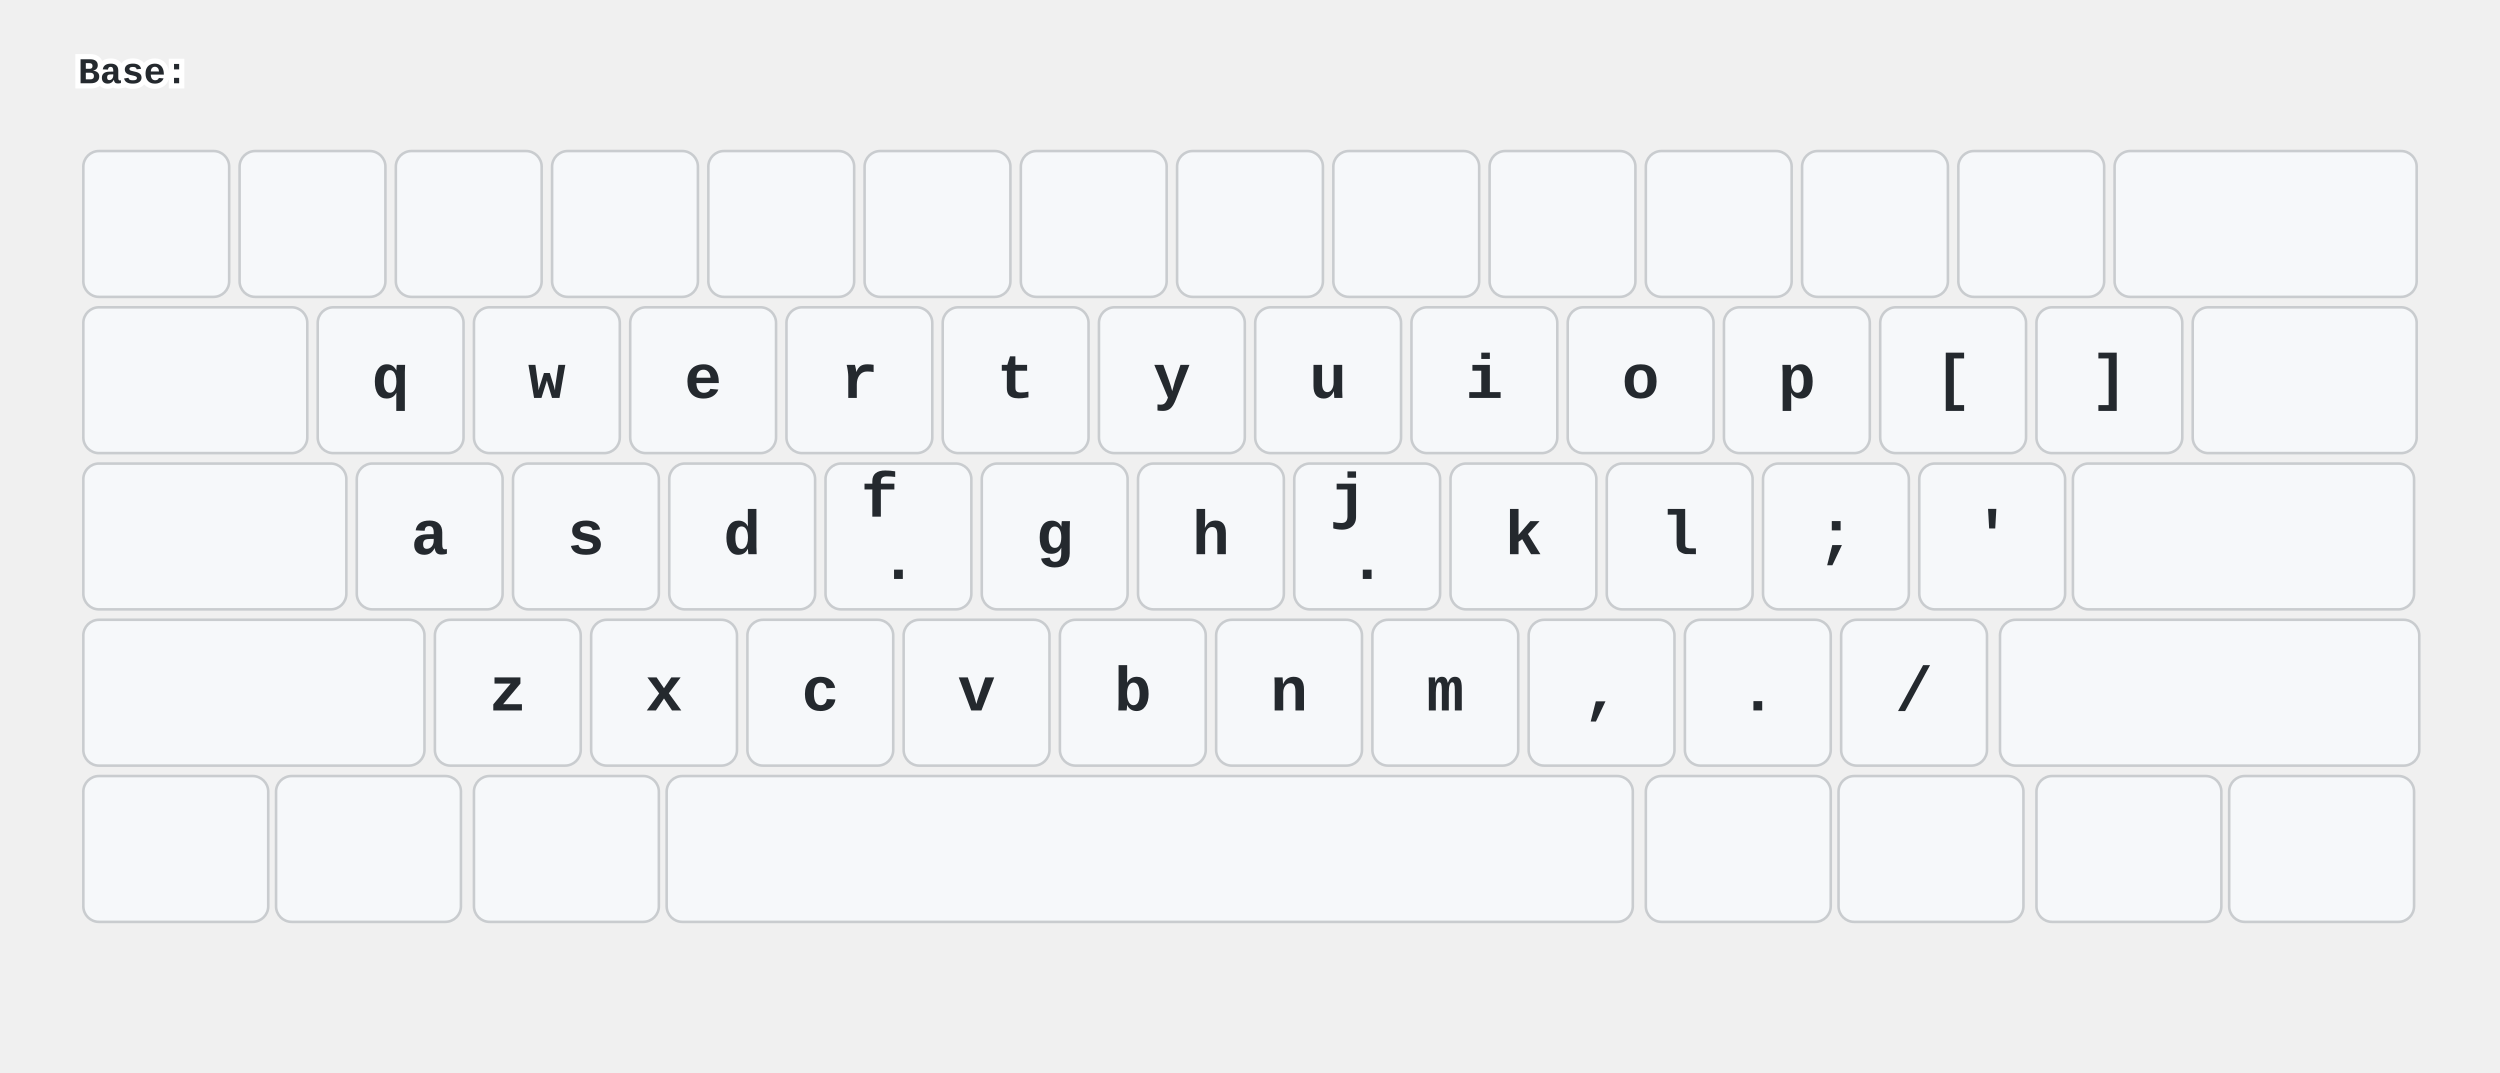
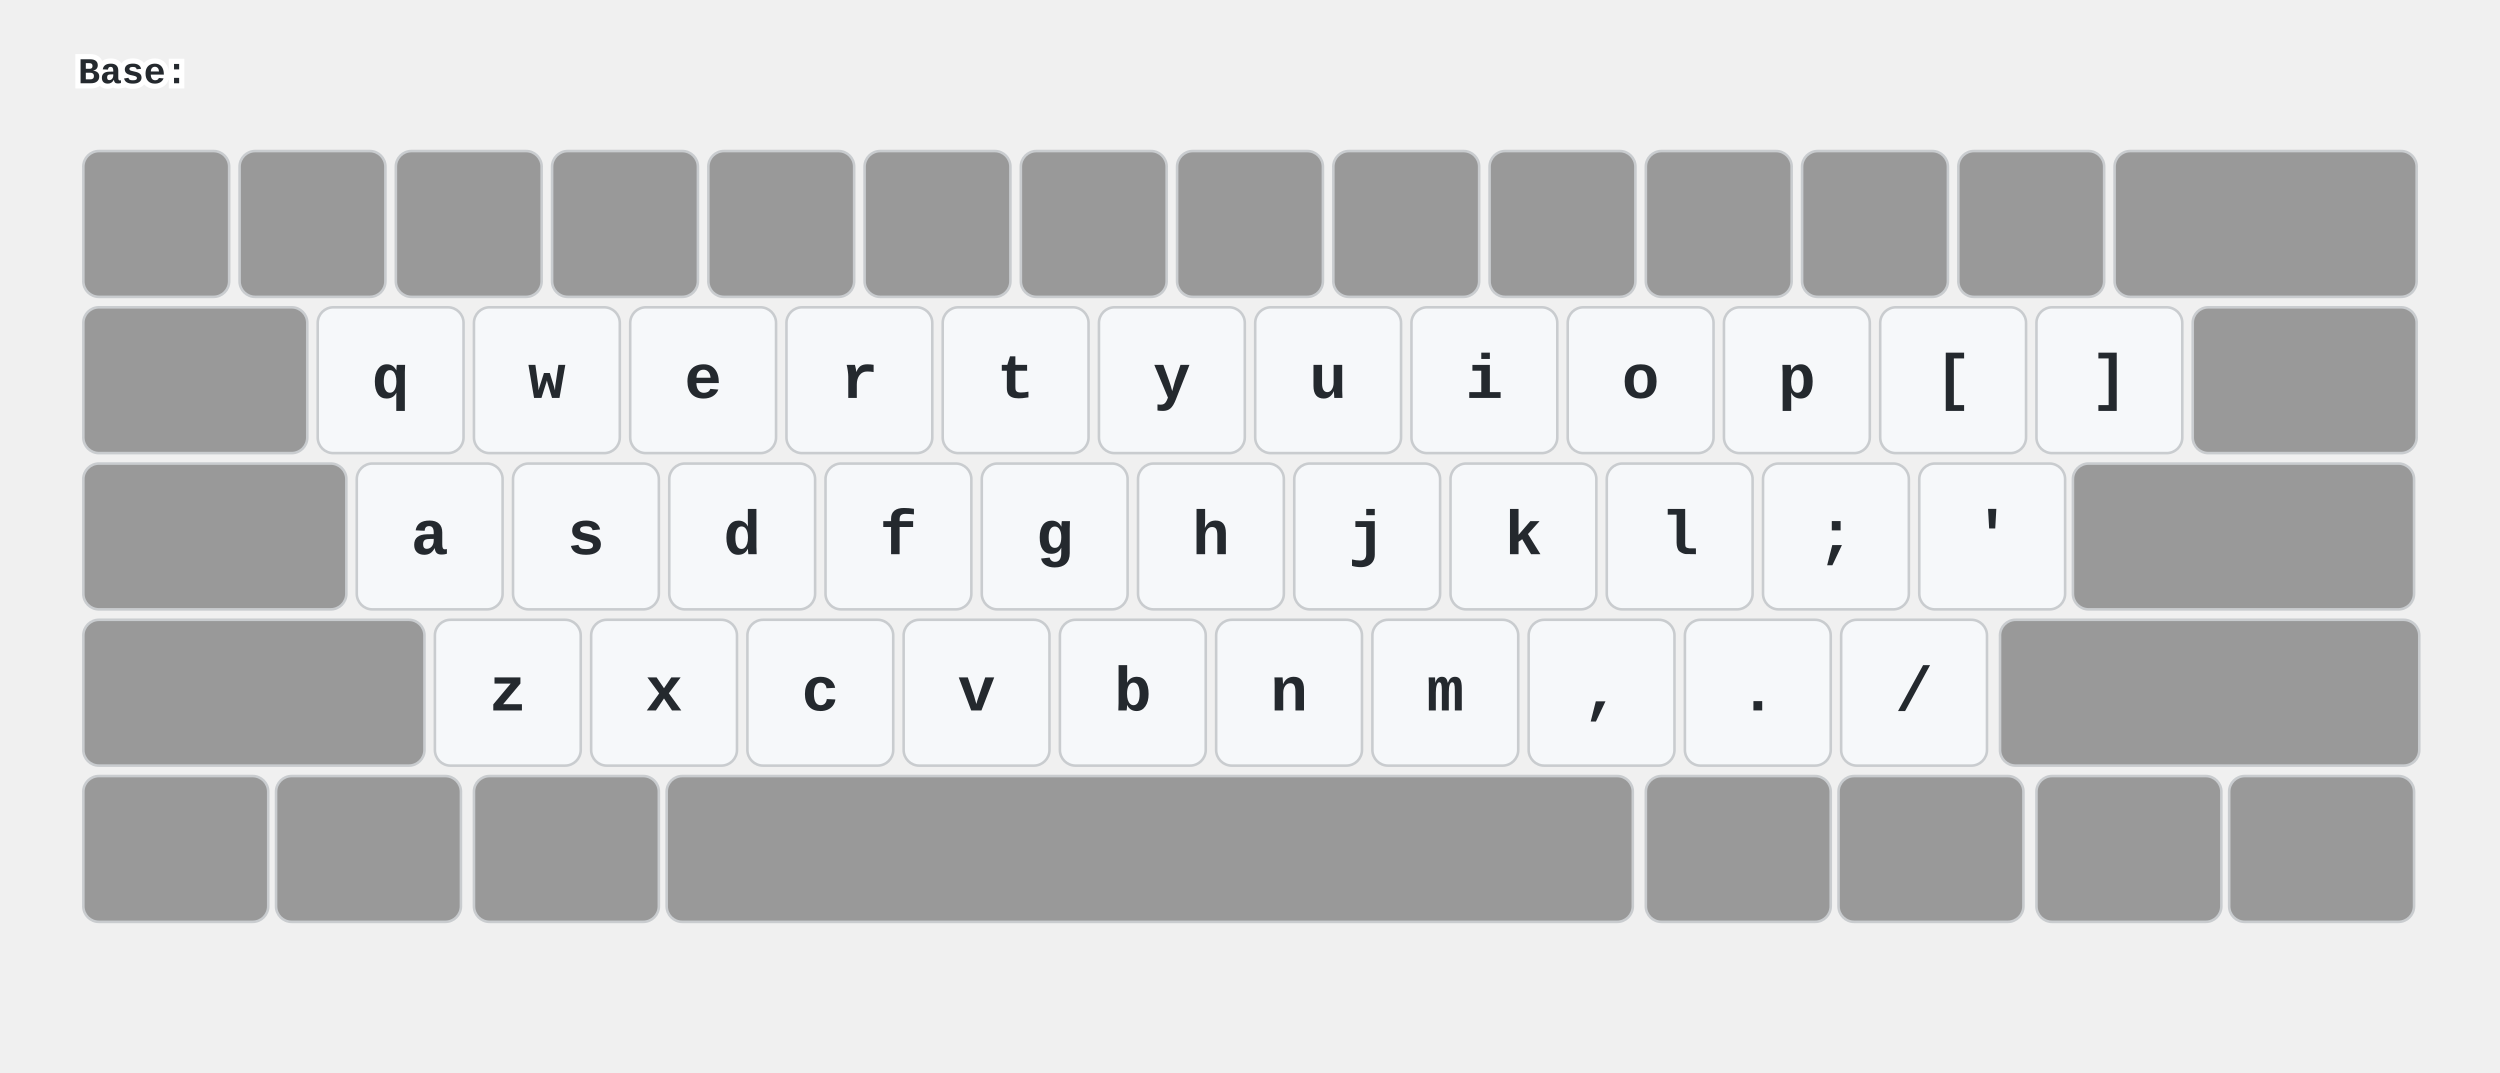
<svg xmlns="http://www.w3.org/2000/svg" width="960" height="412" viewBox="0 0 960 412" class="keymap">
  <style>/* inherit to force styles through use tags */
svg path {
    fill: inherit;
}

/* font and background color specifications */
svg.keymap {
    font-family: SFMono-Regular,Consolas,Liberation Mono,Menlo,monospace;
    font-size: 14px;
    font-kerning: normal;
    text-rendering: optimizeLegibility;
    fill: #24292e;
}

/* default key styling */
rect.key {
    fill: #f6f8fa;
}

rect.key, rect.combo {
    stroke: #c9cccf;
    stroke-width: 1;
}

/* default key side styling, only used is draw_key_sides is set */
rect.side {
    filter: brightness(90%);
}

/* color accent for combo boxes */
rect.combo, rect.combo-separate {
    fill: #cdf;
}

/* color accent for held keys */
rect.held, rect.combo.held {
    fill: #fdd;
}

/* color accent for ghost (optional) keys */
rect.ghost, rect.combo.ghost {
    stroke-dasharray: 4, 4;
    stroke-width: 2;
}

text {
    text-anchor: middle;
    dominant-baseline: middle;
}

/* styling for layer labels */
text.label {
    font-weight: bold;
    text-anchor: start;
    stroke: white;
    stroke-width: 4;
    paint-order: stroke;
}

/* styling for optional footer */
text.footer {
    text-anchor: end;
    dominant-baseline: auto;
    stroke: white;
    stroke-width: 4;
    paint-order: stroke;
}

/* styling for combo tap, and key non-tap label text */
text.combo, text.hold, text.shifted, text.left, text.right {
    font-size: 11px;
}

text.hold {
    text-anchor: middle;
    dominant-baseline: auto;
}

text.shifted {
    text-anchor: middle;
    dominant-baseline: hanging;
}

text.left {
    text-anchor: start;
}

text.right {
    text-anchor: end;
}

text.layer-activator {
    text-decoration: underline;
}

/* styling for hold/shifted label text in combo box */
text.combo.hold, text.combo.shifted, text.combo.left, text.combo.right {
    font-size: 8px;
}

/* lighter symbol for transparent keys */
text.trans {
    fill: #7b7e81;
}

/* styling for combo dendrons */
path.combo {
    stroke-width: 1;
    stroke: gray;
    fill: none;
}

/* Start Tabler Icons Cleanup */
/* cannot use height/width with glyphs */
.icon-tabler &gt; path {
    fill: inherit;
    stroke: inherit;
    stroke-width: 2;
}
/* hide tabler's default box */
.icon-tabler &gt; path[stroke="none"][fill="none"] {
    visibility: hidden;
}
/* End Tabler Icons Cleanup */


-                     /* Grey out empty keys (number row, modifiers) */
-                     .key:has(text:empty) .key-base { fill: #d0d0d0 !important; }
+                     /* Grey out number row, modifiers, and spacebar by keypos */
+                     .keypos-0 rect, .keypos-1 rect, .keypos-2 rect, .keypos-3 rect,
+                     .keypos-4 rect, .keypos-5 rect, .keypos-6 rect, .keypos-7 rect,
+                     .keypos-8 rect, .keypos-9 rect, .keypos-10 rect, .keypos-11 rect,
+                     .keypos-12 rect, .keypos-13 rect,
+                     .keypos-14 rect, .keypos-27 rect, .keypos-28 rect, .keypos-40 rect,
+                     .keypos-41 rect, .keypos-52 rect,
+                     .keypos-53 rect, .keypos-54 rect, .keypos-55 rect, .keypos-56 rect,
+                     .keypos-57 rect, .keypos-58 rect, .keypos-59 rect, .keypos-60 rect
+                     { fill: #999999 !important; }
                    /* Increase legend size */
                    .tap { font-size: 24px !important; font-weight: 600 !important; }
+                     /* Fingermap colors (per-key targeting) */
+                     
                </style>
  <g transform="translate(30, 0)" class="layer-Base">
    <text x="0" y="28" class="label" id="Base">Base:</text>
    <g transform="translate(0, 56)">
      <g transform="translate(30, 30)" class="key keypos-0">
        <rect rx="6" ry="6" x="-28" y="-28" width="56" height="56" class="key" />
      </g>
      <g transform="translate(90, 30)" class="key keypos-1">
        <rect rx="6" ry="6" x="-28" y="-28" width="56" height="56" class="key" />
      </g>
      <g transform="translate(150, 30)" class="key keypos-2">
        <rect rx="6" ry="6" x="-28" y="-28" width="56" height="56" class="key" />
      </g>
      <g transform="translate(210, 30)" class="key keypos-3">
        <rect rx="6" ry="6" x="-28" y="-28" width="56" height="56" class="key" />
      </g>
      <g transform="translate(270, 30)" class="key keypos-4">
        <rect rx="6" ry="6" x="-28" y="-28" width="56" height="56" class="key" />
      </g>
      <g transform="translate(330, 30)" class="key keypos-5">
        <rect rx="6" ry="6" x="-28" y="-28" width="56" height="56" class="key" />
      </g>
      <g transform="translate(390, 30)" class="key keypos-6">
        <rect rx="6" ry="6" x="-28" y="-28" width="56" height="56" class="key" />
      </g>
      <g transform="translate(450, 30)" class="key keypos-7">
        <rect rx="6" ry="6" x="-28" y="-28" width="56" height="56" class="key" />
      </g>
      <g transform="translate(510, 30)" class="key keypos-8">
        <rect rx="6" ry="6" x="-28" y="-28" width="56" height="56" class="key" />
      </g>
      <g transform="translate(570, 30)" class="key keypos-9">
        <rect rx="6" ry="6" x="-28" y="-28" width="56" height="56" class="key" />
      </g>
      <g transform="translate(630, 30)" class="key keypos-10">
        <rect rx="6" ry="6" x="-28" y="-28" width="56" height="56" class="key" />
      </g>
      <g transform="translate(690, 30)" class="key keypos-11">
        <rect rx="6" ry="6" x="-28" y="-28" width="56" height="56" class="key" />
      </g>
      <g transform="translate(750, 30)" class="key keypos-12">
        <rect rx="6" ry="6" x="-28" y="-28" width="56" height="56" class="key" />
      </g>
      <g transform="translate(840, 30)" class="key keypos-13">
        <rect rx="6" ry="6" x="-58" y="-28" width="116" height="56" class="key" />
      </g>
      <g transform="translate(45, 90)" class="key keypos-14">
        <rect rx="6" ry="6" x="-43" y="-28" width="86" height="56" class="key" />
      </g>
      <g transform="translate(120, 90)" class="key keypos-15">
        <rect rx="6" ry="6" x="-28" y="-28" width="56" height="56" class="key" />
        <text x="0" y="0" class="key tap">q</text>
      </g>
      <g transform="translate(180, 90)" class="key keypos-16">
        <rect rx="6" ry="6" x="-28" y="-28" width="56" height="56" class="key" />
        <text x="0" y="0" class="key tap">w</text>
      </g>
      <g transform="translate(240, 90)" class="key keypos-17">
        <rect rx="6" ry="6" x="-28" y="-28" width="56" height="56" class="key" />
        <text x="0" y="0" class="key tap">e</text>
      </g>
      <g transform="translate(300, 90)" class="key keypos-18">
        <rect rx="6" ry="6" x="-28" y="-28" width="56" height="56" class="key" />
        <text x="0" y="0" class="key tap">r</text>
      </g>
      <g transform="translate(360, 90)" class="key keypos-19">
        <rect rx="6" ry="6" x="-28" y="-28" width="56" height="56" class="key" />
        <text x="0" y="0" class="key tap">t</text>
      </g>
      <g transform="translate(420, 90)" class="key keypos-20">
        <rect rx="6" ry="6" x="-28" y="-28" width="56" height="56" class="key" />
        <text x="0" y="0" class="key tap">y</text>
      </g>
      <g transform="translate(480, 90)" class="key keypos-21">
        <rect rx="6" ry="6" x="-28" y="-28" width="56" height="56" class="key" />
        <text x="0" y="0" class="key tap">u</text>
      </g>
      <g transform="translate(540, 90)" class="key keypos-22">
        <rect rx="6" ry="6" x="-28" y="-28" width="56" height="56" class="key" />
        <text x="0" y="0" class="key tap">i</text>
      </g>
      <g transform="translate(600, 90)" class="key keypos-23">
        <rect rx="6" ry="6" x="-28" y="-28" width="56" height="56" class="key" />
        <text x="0" y="0" class="key tap">o</text>
      </g>
      <g transform="translate(660, 90)" class="key keypos-24">
        <rect rx="6" ry="6" x="-28" y="-28" width="56" height="56" class="key" />
        <text x="0" y="0" class="key tap">p</text>
      </g>
      <g transform="translate(720, 90)" class="key keypos-25">
        <rect rx="6" ry="6" x="-28" y="-28" width="56" height="56" class="key" />
        <text x="0" y="0" class="key tap">[</text>
      </g>
      <g transform="translate(780, 90)" class="key keypos-26">
        <rect rx="6" ry="6" x="-28" y="-28" width="56" height="56" class="key" />
        <text x="0" y="0" class="key tap">]</text>
      </g>
      <g transform="translate(855, 90)" class="key keypos-27">
        <rect rx="6" ry="6" x="-43" y="-28" width="86" height="56" class="key" />
      </g>
      <g transform="translate(52, 150)" class="key keypos-28">
        <rect rx="6" ry="6" x="-50" y="-28" width="101" height="56" class="key" />
      </g>
      <g transform="translate(135, 150)" class="key keypos-29">
        <rect rx="6" ry="6" x="-28" y="-28" width="56" height="56" class="key" />
        <text x="0" y="0" class="key tap">a</text>
      </g>
      <g transform="translate(195, 150)" class="key keypos-30">
        <rect rx="6" ry="6" x="-28" y="-28" width="56" height="56" class="key" />
        <text x="0" y="0" class="key tap">s</text>
      </g>
      <g transform="translate(255, 150)" class="key keypos-31">
        <rect rx="6" ry="6" x="-28" y="-28" width="56" height="56" class="key" />
        <text x="0" y="0" class="key tap">d</text>
      </g>
      <g transform="translate(315, 150)" class="key keypos-32">
        <rect rx="6" ry="6" x="-28" y="-28" width="56" height="56" class="key" />
-         <text x="0" y="0" class="key tap">
-           <tspan x="0" dy="-0.6em">f</tspan>
-           <tspan x="0" dy="1.2em">·</tspan>
-         </text>
+         <text x="0" y="0" class="key tap">f</text>
      </g>
      <g transform="translate(375, 150)" class="key keypos-33">
        <rect rx="6" ry="6" x="-28" y="-28" width="56" height="56" class="key" />
        <text x="0" y="0" class="key tap">g</text>
      </g>
      <g transform="translate(435, 150)" class="key keypos-34">
        <rect rx="6" ry="6" x="-28" y="-28" width="56" height="56" class="key" />
        <text x="0" y="0" class="key tap">h</text>
      </g>
      <g transform="translate(495, 150)" class="key keypos-35">
        <rect rx="6" ry="6" x="-28" y="-28" width="56" height="56" class="key" />
-         <text x="0" y="0" class="key tap">
-           <tspan x="0" dy="-0.6em">j</tspan>
-           <tspan x="0" dy="1.2em">·</tspan>
-         </text>
+         <text x="0" y="0" class="key tap">j</text>
      </g>
      <g transform="translate(555, 150)" class="key keypos-36">
        <rect rx="6" ry="6" x="-28" y="-28" width="56" height="56" class="key" />
        <text x="0" y="0" class="key tap">k</text>
      </g>
      <g transform="translate(615, 150)" class="key keypos-37">
        <rect rx="6" ry="6" x="-28" y="-28" width="56" height="56" class="key" />
        <text x="0" y="0" class="key tap">l</text>
      </g>
      <g transform="translate(675, 150)" class="key keypos-38">
        <rect rx="6" ry="6" x="-28" y="-28" width="56" height="56" class="key" />
        <text x="0" y="0" class="key tap">;</text>
      </g>
      <g transform="translate(735, 150)" class="key keypos-39">
        <rect rx="6" ry="6" x="-28" y="-28" width="56" height="56" class="key" />
        <text x="0" y="0" class="key tap">'</text>
      </g>
      <g transform="translate(832, 150)" class="key keypos-40">
        <rect rx="6" ry="6" x="-66" y="-28" width="131" height="56" class="key" />
      </g>
      <g transform="translate(68, 210)" class="key keypos-41">
        <rect rx="6" ry="6" x="-66" y="-28" width="131" height="56" class="key" />
      </g>
      <g transform="translate(165, 210)" class="key keypos-42">
        <rect rx="6" ry="6" x="-28" y="-28" width="56" height="56" class="key" />
        <text x="0" y="0" class="key tap">z</text>
      </g>
      <g transform="translate(225, 210)" class="key keypos-43">
        <rect rx="6" ry="6" x="-28" y="-28" width="56" height="56" class="key" />
        <text x="0" y="0" class="key tap">x</text>
      </g>
      <g transform="translate(285, 210)" class="key keypos-44">
        <rect rx="6" ry="6" x="-28" y="-28" width="56" height="56" class="key" />
        <text x="0" y="0" class="key tap">c</text>
      </g>
      <g transform="translate(345, 210)" class="key keypos-45">
        <rect rx="6" ry="6" x="-28" y="-28" width="56" height="56" class="key" />
        <text x="0" y="0" class="key tap">v</text>
      </g>
      <g transform="translate(405, 210)" class="key keypos-46">
        <rect rx="6" ry="6" x="-28" y="-28" width="56" height="56" class="key" />
        <text x="0" y="0" class="key tap">b</text>
      </g>
      <g transform="translate(465, 210)" class="key keypos-47">
        <rect rx="6" ry="6" x="-28" y="-28" width="56" height="56" class="key" />
        <text x="0" y="0" class="key tap">n</text>
      </g>
      <g transform="translate(525, 210)" class="key keypos-48">
        <rect rx="6" ry="6" x="-28" y="-28" width="56" height="56" class="key" />
        <text x="0" y="0" class="key tap">m</text>
      </g>
      <g transform="translate(585, 210)" class="key keypos-49">
        <rect rx="6" ry="6" x="-28" y="-28" width="56" height="56" class="key" />
        <text x="0" y="0" class="key tap">,</text>
      </g>
      <g transform="translate(645, 210)" class="key keypos-50">
        <rect rx="6" ry="6" x="-28" y="-28" width="56" height="56" class="key" />
        <text x="0" y="0" class="key tap">.</text>
      </g>
      <g transform="translate(705, 210)" class="key keypos-51">
        <rect rx="6" ry="6" x="-28" y="-28" width="56" height="56" class="key" />
        <text x="0" y="0" class="key tap">/</text>
      </g>
      <g transform="translate(818, 210)" class="key keypos-52">
        <rect rx="6" ry="6" x="-80" y="-28" width="161" height="56" class="key" />
      </g>
      <g transform="translate(38, 270)" class="key keypos-53">
        <rect rx="6" ry="6" x="-36" y="-28" width="71" height="56" class="key" />
      </g>
      <g transform="translate(112, 270)" class="key keypos-54">
        <rect rx="6" ry="6" x="-36" y="-28" width="71" height="56" class="key" />
      </g>
      <g transform="translate(188, 270)" class="key keypos-55">
        <rect rx="6" ry="6" x="-36" y="-28" width="71" height="56" class="key" />
      </g>
      <g transform="translate(412, 270)" class="key keypos-56">
        <rect rx="6" ry="6" x="-186" y="-28" width="371" height="56" class="key" />
      </g>
      <g transform="translate(638, 270)" class="key keypos-57">
        <rect rx="6" ry="6" x="-36" y="-28" width="71" height="56" class="key" />
      </g>
      <g transform="translate(712, 270)" class="key keypos-58">
        <rect rx="6" ry="6" x="-36" y="-28" width="71" height="56" class="key" />
      </g>
      <g transform="translate(788, 270)" class="key keypos-59">
        <rect rx="6" ry="6" x="-36" y="-28" width="71" height="56" class="key" />
      </g>
      <g transform="translate(862, 270)" class="key keypos-60">
        <rect rx="6" ry="6" x="-36" y="-28" width="71" height="56" class="key" />
      </g>
    </g>
  </g>
</svg>
